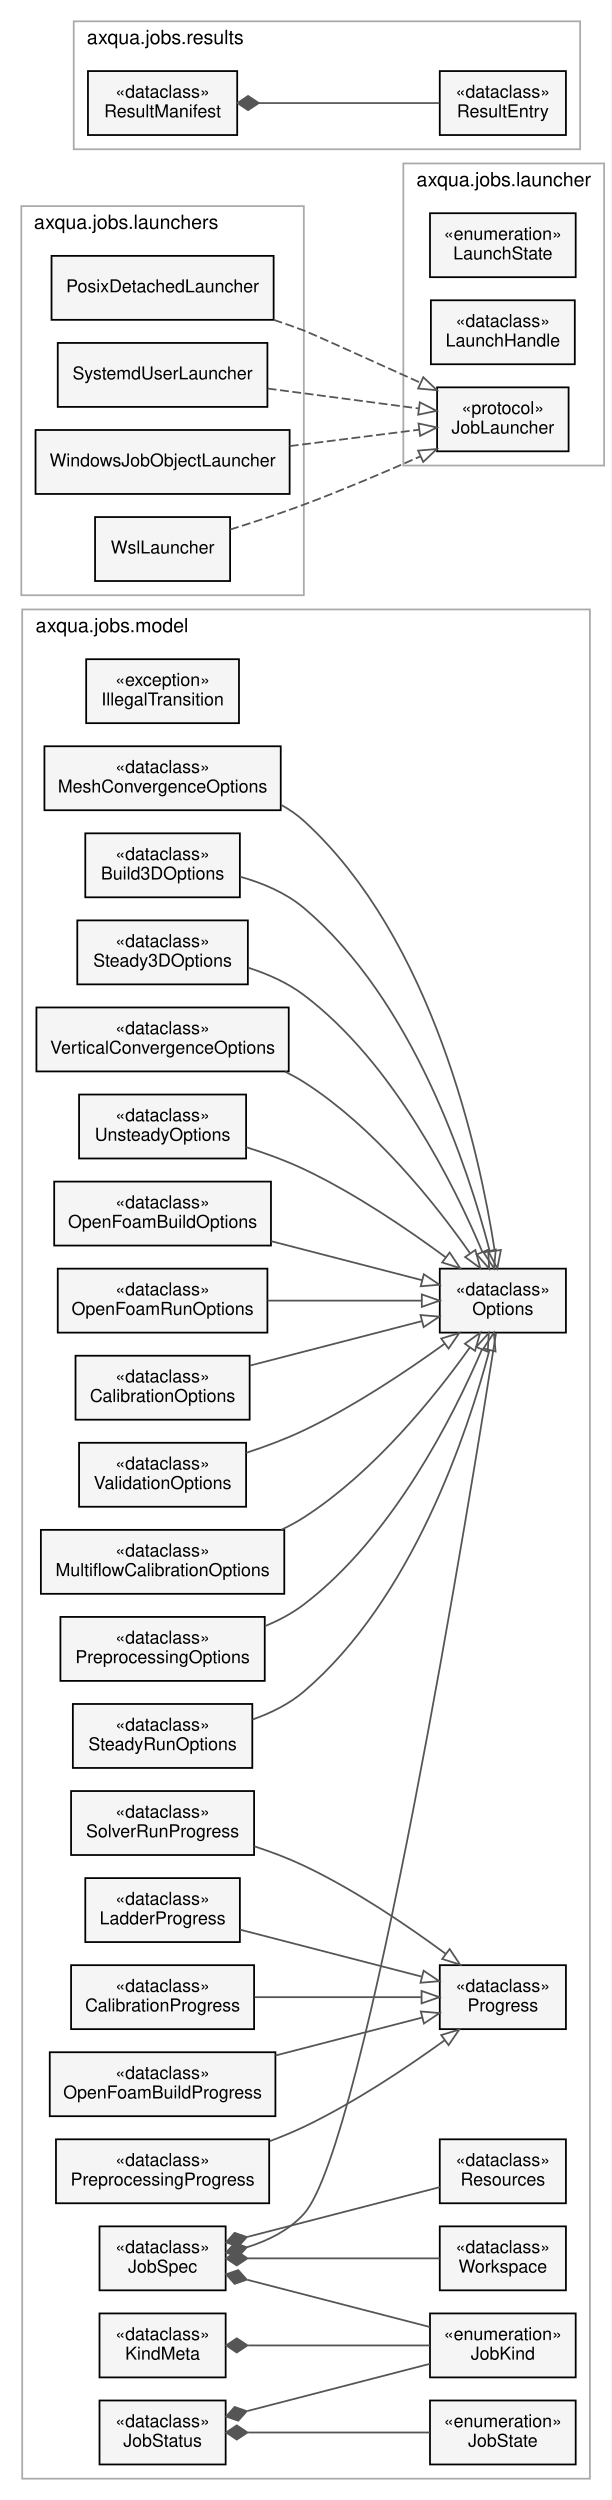
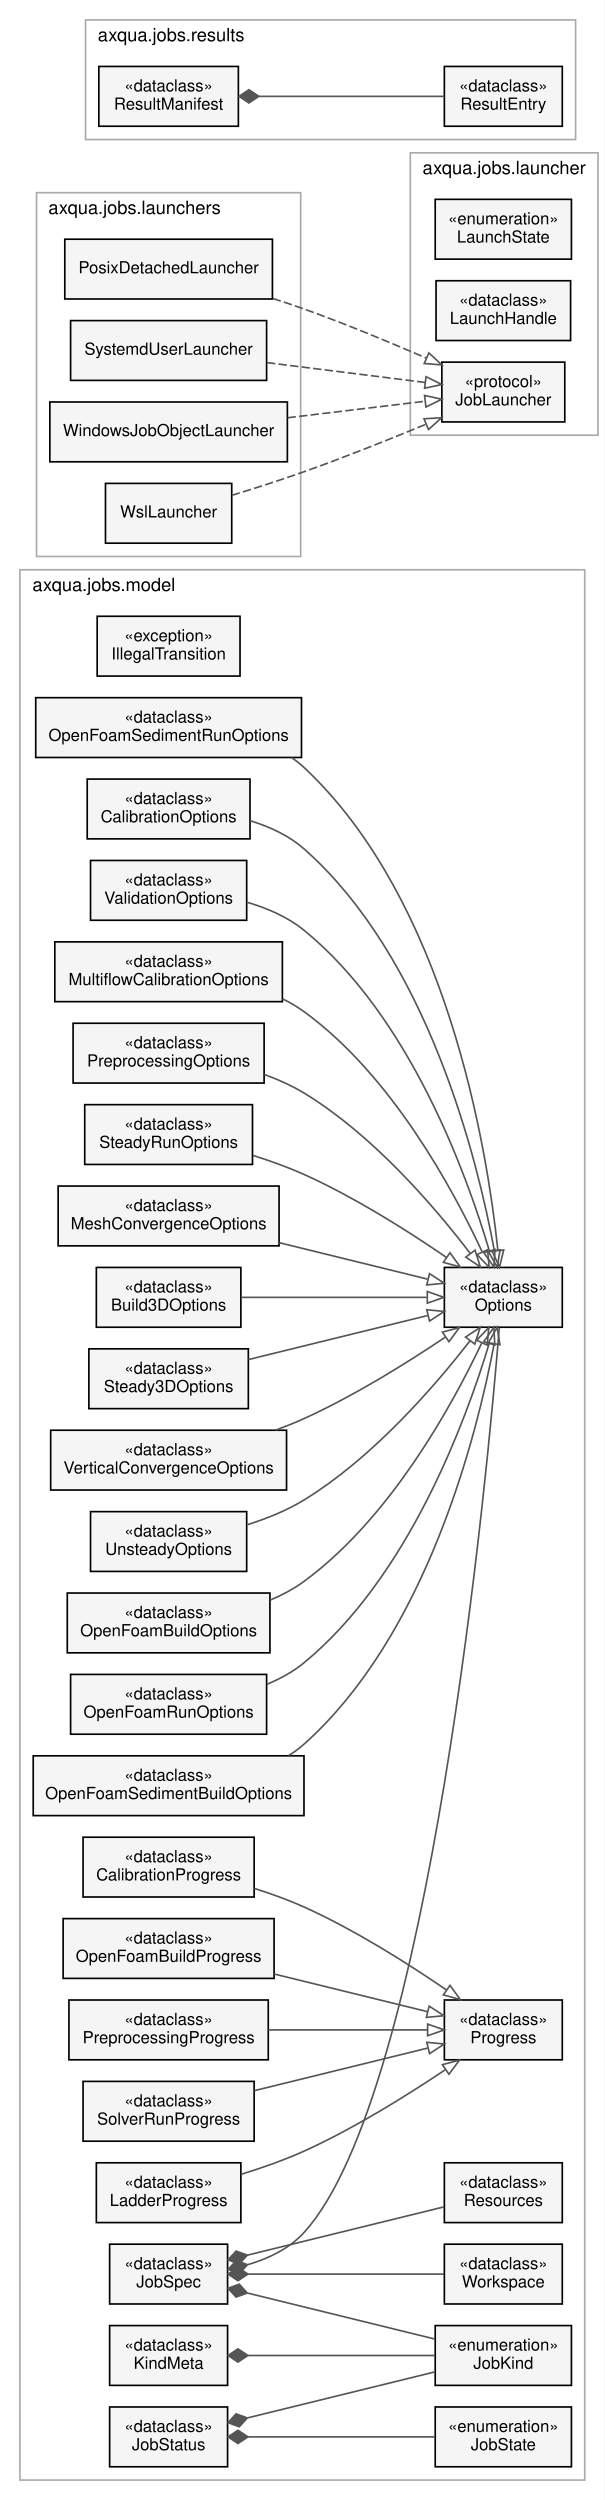
- <svg xmlns="http://www.w3.org/2000/svg" width="344pt" height="1407pt" viewBox="0.00 0.00 344.00 1407.00">
-   <g id="graph0" class="graph" transform="scale(1 1) rotate(0) translate(4 1403)">
-     <polygon fill="white" stroke="transparent" points="-4,4 -4,-1403 340,-1403 340,4 -4,4" />
+ <svg xmlns="http://www.w3.org/2000/svg" width="364pt" height="1505pt" viewBox="0.00 0.00 364.00 1505.00">
+   <g id="graph0" class="graph" transform="scale(1 1) rotate(0) translate(4 1501)">
+     <polygon fill="white" stroke="transparent" points="-4,4 -4,-1501 360,-1501 360,4 -4,4" />
    <g id="clust1" class="cluster">
-       <polygon fill="none" stroke="#aaaaaa" points="8.5,-8 8.5,-1060 328,-1060 328,-8 8.5,-8" />
-       <text text-anchor="middle" x="59" y="-1047.2" font-family="Helvetica,Arial,sans-serif" font-size="11.00">axqua.jobs.model</text>
+       <polygon fill="none" stroke="#aaaaaa" points="8,-8 8,-1158 348,-1158 348,-8 8,-8" />
+       <text text-anchor="middle" x="58.5" y="-1145.2" font-family="Helvetica,Arial,sans-serif" font-size="11.00">axqua.jobs.model</text>
    </g>
    <g id="clust2" class="cluster">
-       <polygon fill="none" stroke="#aaaaaa" points="223,-1141 223,-1311 336,-1311 336,-1141 223,-1141" />
-       <text text-anchor="middle" x="279.5" y="-1298.2" font-family="Helvetica,Arial,sans-serif" font-size="11.00">axqua.jobs.launcher</text>
+       <polygon fill="none" stroke="#aaaaaa" points="243,-1239 243,-1409 356,-1409 356,-1239 243,-1239" />
+       <text text-anchor="middle" x="299.5" y="-1396.2" font-family="Helvetica,Arial,sans-serif" font-size="11.00">axqua.jobs.launcher</text>
    </g>
    <g id="clust3" class="cluster">
-       <polygon fill="none" stroke="#aaaaaa" points="8,-1068 8,-1287 167,-1287 167,-1068 8,-1068" />
-       <text text-anchor="middle" x="67" y="-1274.2" font-family="Helvetica,Arial,sans-serif" font-size="11.00">axqua.jobs.launchers</text>
+       <polygon fill="none" stroke="#aaaaaa" points="18,-1166 18,-1385 177,-1385 177,-1166 18,-1166" />
+       <text text-anchor="middle" x="77" y="-1372.2" font-family="Helvetica,Arial,sans-serif" font-size="11.00">axqua.jobs.launchers</text>
    </g>
    <g id="clust4" class="cluster">
-       <polygon fill="none" stroke="#aaaaaa" points="37.5,-1319 37.5,-1391 322.5,-1391 322.5,-1319 37.5,-1319" />
-       <text text-anchor="middle" x="89" y="-1378.2" font-family="Helvetica,Arial,sans-serif" font-size="11.00">axqua.jobs.results</text>
+       <polygon fill="none" stroke="#aaaaaa" points="47.5,-1417 47.5,-1489 342.5,-1489 342.5,-1417 47.5,-1417" />
+       <text text-anchor="middle" x="99" y="-1476.2" font-family="Helvetica,Arial,sans-serif" font-size="11.00">axqua.jobs.results</text>
    </g>
    <g id="node1" class="node">
-       <polygon fill="#f5f5f5" stroke="black" points="320,-52 238,-52 238,-16 320,-16 320,-52" />
-       <text text-anchor="middle" x="279" y="-37" font-family="Helvetica,Arial,sans-serif" font-size="10.00">«enumeration»</text>
-       <text text-anchor="middle" x="279" y="-26" font-family="Helvetica,Arial,sans-serif" font-size="10.00">JobState</text>
+       <polygon fill="#f5f5f5" stroke="black" points="340,-52 258,-52 258,-16 340,-16 340,-52" />
+       <text text-anchor="middle" x="299" y="-37" font-family="Helvetica,Arial,sans-serif" font-size="10.00">«enumeration»</text>
+       <text text-anchor="middle" x="299" y="-26" font-family="Helvetica,Arial,sans-serif" font-size="10.00">JobState</text>
    </g>
    <g id="node2" class="node">
-       <polygon fill="#f5f5f5" stroke="black" points="130.5,-1032 44.5,-1032 44.5,-996 130.5,-996 130.5,-1032" />
-       <text text-anchor="middle" x="87.5" y="-1017" font-family="Helvetica,Arial,sans-serif" font-size="10.00">«exception»</text>
-       <text text-anchor="middle" x="87.5" y="-1006" font-family="Helvetica,Arial,sans-serif" font-size="10.00">IllegalTransition</text>
+       <polygon fill="#f5f5f5" stroke="black" points="140.5,-1130 54.5,-1130 54.5,-1094 140.5,-1094 140.5,-1130" />
+       <text text-anchor="middle" x="97.5" y="-1115" font-family="Helvetica,Arial,sans-serif" font-size="10.00">«exception»</text>
+       <text text-anchor="middle" x="97.5" y="-1104" font-family="Helvetica,Arial,sans-serif" font-size="10.00">IllegalTransition</text>
    </g>
    <g id="node3" class="node">
-       <polygon fill="#f5f5f5" stroke="black" points="320,-101 238,-101 238,-65 320,-65 320,-101" />
-       <text text-anchor="middle" x="279" y="-86" font-family="Helvetica,Arial,sans-serif" font-size="10.00">«enumeration»</text>
-       <text text-anchor="middle" x="279" y="-75" font-family="Helvetica,Arial,sans-serif" font-size="10.00">JobKind</text>
+       <polygon fill="#f5f5f5" stroke="black" points="340,-101 258,-101 258,-65 340,-65 340,-101" />
+       <text text-anchor="middle" x="299" y="-86" font-family="Helvetica,Arial,sans-serif" font-size="10.00">«enumeration»</text>
+       <text text-anchor="middle" x="299" y="-75" font-family="Helvetica,Arial,sans-serif" font-size="10.00">JobKind</text>
    </g>
    <g id="node4" class="node">
-       <polygon fill="#f5f5f5" stroke="black" points="314.5,-689 243.5,-689 243.5,-653 314.5,-653 314.5,-689" />
-       <text text-anchor="middle" x="279" y="-674" font-family="Helvetica,Arial,sans-serif" font-size="10.00">«dataclass»</text>
-       <text text-anchor="middle" x="279" y="-663" font-family="Helvetica,Arial,sans-serif" font-size="10.00">Options</text>
+       <polygon fill="#f5f5f5" stroke="black" points="334.5,-738 263.5,-738 263.5,-702 334.5,-702 334.5,-738" />
+       <text text-anchor="middle" x="299" y="-723" font-family="Helvetica,Arial,sans-serif" font-size="10.00">«dataclass»</text>
+       <text text-anchor="middle" x="299" y="-712" font-family="Helvetica,Arial,sans-serif" font-size="10.00">Options</text>
    </g>
    <g id="node5" class="node">
-       <polygon fill="#f5f5f5" stroke="black" points="145,-493 30,-493 30,-457 145,-457 145,-493" />
-       <text text-anchor="middle" x="87.5" y="-478" font-family="Helvetica,Arial,sans-serif" font-size="10.00">«dataclass»</text>
-       <text text-anchor="middle" x="87.5" y="-467" font-family="Helvetica,Arial,sans-serif" font-size="10.00">PreprocessingOptions</text>
+       <polygon fill="#f5f5f5" stroke="black" points="155,-885 40,-885 40,-849 155,-849 155,-885" />
+       <text text-anchor="middle" x="97.5" y="-870" font-family="Helvetica,Arial,sans-serif" font-size="10.00">«dataclass»</text>
+       <text text-anchor="middle" x="97.5" y="-859" font-family="Helvetica,Arial,sans-serif" font-size="10.00">PreprocessingOptions</text>
    </g>
    <g id="edge1" class="edge">
-       <path fill="none" stroke="#555555" d="M145.31,-487.87C153.03,-491.07 160.52,-495.06 167,-500 216.98,-538.13 251.04,-605.67 267.21,-643.45" />
-       <polygon fill="none" stroke="#555555" points="264.04,-644.94 271.12,-652.83 270.5,-642.25 264.04,-644.94" />
+       <path fill="none" stroke="#555555" d="M155.08,-854.17C163.41,-851.15 171.65,-847.47 179,-843 220.66,-817.7 257.79,-774.32 279.09,-746.42" />
+       <polygon fill="none" stroke="#555555" points="281.98,-748.4 285.18,-738.3 276.38,-744.2 281.98,-748.4" />
    </g>
    <g id="node6" class="node">
-       <polygon fill="#f5f5f5" stroke="black" points="138,-444 37,-444 37,-408 138,-408 138,-444" />
-       <text text-anchor="middle" x="87.5" y="-429" font-family="Helvetica,Arial,sans-serif" font-size="10.00">«dataclass»</text>
-       <text text-anchor="middle" x="87.5" y="-418" font-family="Helvetica,Arial,sans-serif" font-size="10.00">SteadyRunOptions</text>
+       <polygon fill="#f5f5f5" stroke="black" points="148,-836 47,-836 47,-800 148,-800 148,-836" />
+       <text text-anchor="middle" x="97.5" y="-821" font-family="Helvetica,Arial,sans-serif" font-size="10.00">«dataclass»</text>
+       <text text-anchor="middle" x="97.5" y="-810" font-family="Helvetica,Arial,sans-serif" font-size="10.00">SteadyRunOptions</text>
    </g>
    <g id="edge2" class="edge">
-       <path fill="none" stroke="#555555" d="M138.08,-435.24C148.45,-438.88 158.73,-443.95 167,-451 227.99,-502.99 259.16,-596.7 271.49,-643.23" />
-       <polygon fill="none" stroke="#555555" points="268.1,-644.11 273.97,-652.94 274.89,-642.38 268.1,-644.11" />
+       <path fill="none" stroke="#555555" d="M148.21,-805.44C158.58,-802.2 169.29,-798.37 179,-794 209.49,-780.27 241.54,-759.96 264.69,-744.08" />
+       <polygon fill="none" stroke="#555555" points="266.89,-746.82 273.1,-738.24 262.89,-741.07 266.89,-746.82" />
    </g>
    <g id="node7" class="node">
-       <polygon fill="#f5f5f5" stroke="black" points="154,-983 21,-983 21,-947 154,-947 154,-983" />
-       <text text-anchor="middle" x="87.5" y="-968" font-family="Helvetica,Arial,sans-serif" font-size="10.00">«dataclass»</text>
-       <text text-anchor="middle" x="87.5" y="-957" font-family="Helvetica,Arial,sans-serif" font-size="10.00">MeshConvergenceOptions</text>
+       <polygon fill="#f5f5f5" stroke="black" points="164,-787 31,-787 31,-751 164,-751 164,-787" />
+       <text text-anchor="middle" x="97.5" y="-772" font-family="Helvetica,Arial,sans-serif" font-size="10.00">«dataclass»</text>
+       <text text-anchor="middle" x="97.5" y="-761" font-family="Helvetica,Arial,sans-serif" font-size="10.00">MeshConvergenceOptions</text>
    </g>
    <g id="edge3" class="edge">
-       <path fill="none" stroke="#555555" d="M154.38,-949.94C158.93,-947.41 163.21,-944.45 167,-941 239.72,-874.77 265.97,-753.8 274.42,-699.14" />
-       <polygon fill="none" stroke="#555555" points="277.9,-699.53 275.88,-689.12 270.97,-698.51 277.9,-699.53" />
+       <path fill="none" stroke="#555555" d="M164.1,-752.89C193.38,-745.7 227.11,-737.41 253.4,-730.95" />
+       <polygon fill="none" stroke="#555555" points="254.57,-734.27 263.45,-728.49 252.9,-727.47 254.57,-734.27" />
    </g>
    <g id="node8" class="node">
-       <polygon fill="#f5f5f5" stroke="black" points="131,-934 44,-934 44,-898 131,-898 131,-934" />
-       <text text-anchor="middle" x="87.5" y="-919" font-family="Helvetica,Arial,sans-serif" font-size="10.00">«dataclass»</text>
-       <text text-anchor="middle" x="87.5" y="-908" font-family="Helvetica,Arial,sans-serif" font-size="10.00">Build3DOptions</text>
+       <polygon fill="#f5f5f5" stroke="black" points="141,-738 54,-738 54,-702 141,-702 141,-738" />
+       <text text-anchor="middle" x="97.5" y="-723" font-family="Helvetica,Arial,sans-serif" font-size="10.00">«dataclass»</text>
+       <text text-anchor="middle" x="97.5" y="-712" font-family="Helvetica,Arial,sans-serif" font-size="10.00">Build3DOptions</text>
    </g>
    <g id="edge4" class="edge">
-       <path fill="none" stroke="#555555" d="M131.13,-909.6C143.74,-906.05 156.87,-900.55 167,-892 228.46,-840.12 259.41,-745.83 271.59,-698.97" />
-       <polygon fill="none" stroke="#555555" points="275.01,-699.75 274.04,-689.2 268.22,-698.05 275.01,-699.75" />
+       <path fill="none" stroke="#555555" d="M141.3,-720C174.15,-720 219.4,-720 252.83,-720" />
+       <polygon fill="none" stroke="#555555" points="253.24,-723.5 263.24,-720 253.24,-716.5 253.24,-723.5" />
    </g>
    <g id="node9" class="node">
-       <polygon fill="#f5f5f5" stroke="black" points="135.5,-885 39.5,-885 39.5,-849 135.5,-849 135.5,-885" />
-       <text text-anchor="middle" x="87.5" y="-870" font-family="Helvetica,Arial,sans-serif" font-size="10.00">«dataclass»</text>
-       <text text-anchor="middle" x="87.5" y="-859" font-family="Helvetica,Arial,sans-serif" font-size="10.00">Steady3DOptions</text>
+       <polygon fill="#f5f5f5" stroke="black" points="145.5,-689 49.5,-689 49.5,-653 145.5,-653 145.5,-689" />
+       <text text-anchor="middle" x="97.5" y="-674" font-family="Helvetica,Arial,sans-serif" font-size="10.00">«dataclass»</text>
+       <text text-anchor="middle" x="97.5" y="-663" font-family="Helvetica,Arial,sans-serif" font-size="10.00">Steady3DOptions</text>
    </g>
    <g id="edge5" class="edge">
-       <path fill="none" stroke="#555555" d="M135.9,-858.31C146.83,-854.8 157.9,-849.87 167,-843 217.49,-804.84 251.45,-736.54 267.44,-698.49" />
-       <polygon fill="none" stroke="#555555" points="270.75,-699.64 271.3,-689.06 264.28,-697 270.75,-699.64" />
+       <path fill="none" stroke="#555555" d="M145.53,-682.55C178.17,-690.57 221.37,-701.18 253.46,-709.06" />
+       <polygon fill="none" stroke="#555555" points="252.91,-712.53 263.46,-711.52 254.58,-705.73 252.91,-712.53" />
    </g>
    <g id="node10" class="node">
-       <polygon fill="#f5f5f5" stroke="black" points="158.5,-836 16.5,-836 16.5,-800 158.5,-800 158.5,-836" />
-       <text text-anchor="middle" x="87.5" y="-821" font-family="Helvetica,Arial,sans-serif" font-size="10.00">«dataclass»</text>
-       <text text-anchor="middle" x="87.5" y="-810" font-family="Helvetica,Arial,sans-serif" font-size="10.00">VerticalConvergenceOptions</text>
+       <polygon fill="#f5f5f5" stroke="black" points="168.5,-640 26.5,-640 26.5,-604 168.5,-604 168.5,-640" />
+       <text text-anchor="middle" x="97.5" y="-625" font-family="Helvetica,Arial,sans-serif" font-size="10.00">«dataclass»</text>
+       <text text-anchor="middle" x="97.5" y="-614" font-family="Helvetica,Arial,sans-serif" font-size="10.00">VerticalConvergenceOptions</text>
    </g>
    <g id="edge6" class="edge">
-       <path fill="none" stroke="#555555" d="M156.38,-799.9C160.06,-798.1 163.63,-796.14 167,-794 206.64,-768.78 240.88,-725.68 260.47,-697.77" />
-       <polygon fill="none" stroke="#555555" points="263.53,-699.51 266.31,-689.29 257.76,-695.54 263.53,-699.51" />
+       <path fill="none" stroke="#555555" d="M161.9,-640.04C167.76,-642.2 173.54,-644.52 179,-647 209.14,-660.67 240.99,-680.52 264.14,-696.08" />
+       <polygon fill="none" stroke="#555555" points="262.33,-699.08 272.57,-701.81 266.27,-693.29 262.33,-699.08" />
    </g>
    <g id="node11" class="node">
-       <polygon fill="#f5f5f5" stroke="black" points="134.5,-787 40.5,-787 40.5,-751 134.5,-751 134.5,-787" />
-       <text text-anchor="middle" x="87.5" y="-772" font-family="Helvetica,Arial,sans-serif" font-size="10.00">«dataclass»</text>
-       <text text-anchor="middle" x="87.5" y="-761" font-family="Helvetica,Arial,sans-serif" font-size="10.00">UnsteadyOptions</text>
+       <polygon fill="#f5f5f5" stroke="black" points="144.5,-591 50.5,-591 50.5,-555 144.5,-555 144.5,-591" />
+       <text text-anchor="middle" x="97.5" y="-576" font-family="Helvetica,Arial,sans-serif" font-size="10.00">«dataclass»</text>
+       <text text-anchor="middle" x="97.5" y="-565" font-family="Helvetica,Arial,sans-serif" font-size="10.00">UnsteadyOptions</text>
    </g>
    <g id="edge7" class="edge">
-       <path fill="none" stroke="#555555" d="M134.6,-757.36C145.45,-753.95 156.83,-749.82 167,-745 195.64,-731.43 225.38,-711.23 246.86,-695.36" />
-       <polygon fill="none" stroke="#555555" points="249.05,-698.09 254.95,-689.29 244.85,-692.49 249.05,-698.09" />
+       <path fill="none" stroke="#555555" d="M144.91,-583.13C156.54,-586.8 168.64,-591.66 179,-598 220.39,-623.35 257.59,-666.3 278.99,-693.89" />
+       <polygon fill="none" stroke="#555555" points="276.26,-696.09 285.1,-701.92 281.83,-691.85 276.26,-696.09" />
    </g>
    <g id="node12" class="node">
-       <polygon fill="#f5f5f5" stroke="black" points="148.5,-738 26.5,-738 26.5,-702 148.5,-702 148.5,-738" />
-       <text text-anchor="middle" x="87.5" y="-723" font-family="Helvetica,Arial,sans-serif" font-size="10.00">«dataclass»</text>
-       <text text-anchor="middle" x="87.5" y="-712" font-family="Helvetica,Arial,sans-serif" font-size="10.00">OpenFoamBuildOptions</text>
+       <polygon fill="#f5f5f5" stroke="black" points="158.5,-542 36.5,-542 36.5,-506 158.5,-506 158.5,-542" />
+       <text text-anchor="middle" x="97.5" y="-527" font-family="Helvetica,Arial,sans-serif" font-size="10.00">«dataclass»</text>
+       <text text-anchor="middle" x="97.5" y="-516" font-family="Helvetica,Arial,sans-serif" font-size="10.00">OpenFoamBuildOptions</text>
    </g>
    <g id="edge8" class="edge">
-       <path fill="none" stroke="#555555" d="M148.72,-704.43C176.27,-697.3 208.34,-689.01 233.65,-682.47" />
-       <polygon fill="none" stroke="#555555" points="234.53,-685.85 243.34,-679.96 232.78,-679.08 234.53,-685.85" />
+       <path fill="none" stroke="#555555" d="M158.69,-537.76C165.89,-540.8 172.86,-544.5 179,-549 230.84,-586.95 268.03,-654.56 285.94,-692.4" />
+       <polygon fill="none" stroke="#555555" points="282.91,-694.18 290.28,-701.79 289.27,-691.25 282.91,-694.18" />
    </g>
    <g id="node13" class="node">
-       <polygon fill="#f5f5f5" stroke="black" points="146.5,-689 28.5,-689 28.5,-653 146.5,-653 146.5,-689" />
-       <text text-anchor="middle" x="87.5" y="-674" font-family="Helvetica,Arial,sans-serif" font-size="10.00">«dataclass»</text>
-       <text text-anchor="middle" x="87.5" y="-663" font-family="Helvetica,Arial,sans-serif" font-size="10.00">OpenFoamRunOptions</text>
+       <polygon fill="#f5f5f5" stroke="black" points="156.5,-493 38.5,-493 38.5,-457 156.5,-457 156.5,-493" />
+       <text text-anchor="middle" x="97.5" y="-478" font-family="Helvetica,Arial,sans-serif" font-size="10.00">«dataclass»</text>
+       <text text-anchor="middle" x="97.5" y="-467" font-family="Helvetica,Arial,sans-serif" font-size="10.00">OpenFoamRunOptions</text>
    </g>
    <g id="edge9" class="edge">
-       <path fill="none" stroke="#555555" d="M146.64,-671C174.47,-671 207.27,-671 233.14,-671" />
-       <polygon fill="none" stroke="#555555" points="233.4,-674.5 243.4,-671 233.4,-667.5 233.4,-674.5" />
+       <path fill="none" stroke="#555555" d="M156.71,-487.06C164.73,-490.38 172.44,-494.61 179,-500 241.84,-551.66 276.43,-645.52 290.47,-692.16" />
+       <polygon fill="none" stroke="#555555" points="287.15,-693.27 293.31,-701.89 293.87,-691.31 287.15,-693.27" />
    </g>
    <g id="node14" class="node">
-       <polygon fill="#f5f5f5" stroke="black" points="136.5,-640 38.5,-640 38.5,-604 136.5,-604 136.5,-640" />
-       <text text-anchor="middle" x="87.5" y="-625" font-family="Helvetica,Arial,sans-serif" font-size="10.00">«dataclass»</text>
-       <text text-anchor="middle" x="87.5" y="-614" font-family="Helvetica,Arial,sans-serif" font-size="10.00">CalibrationOptions</text>
+       <polygon fill="#f5f5f5" stroke="black" points="179,-444 16,-444 16,-408 179,-408 179,-444" />
+       <text text-anchor="middle" x="97.5" y="-429" font-family="Helvetica,Arial,sans-serif" font-size="10.00">«dataclass»</text>
+       <text text-anchor="middle" x="97.5" y="-418" font-family="Helvetica,Arial,sans-serif" font-size="10.00">OpenFoamSedimentBuildOptions</text>
    </g>
    <g id="edge10" class="edge">
-       <path fill="none" stroke="#555555" d="M136.81,-634.49C166.53,-642.18 204.35,-651.96 233.37,-659.46" />
-       <polygon fill="none" stroke="#555555" points="232.68,-662.9 243.24,-662.01 234.43,-656.12 232.68,-662.9" />
+       <path fill="none" stroke="#555555" d="M169.8,-444.15C173.06,-446.19 176.16,-448.47 179,-451 253,-516.92 283.19,-637.48 293.47,-691.96" />
+       <polygon fill="none" stroke="#555555" points="290.05,-692.71 295.27,-701.94 296.94,-691.47 290.05,-692.71" />
    </g>
    <g id="node15" class="node">
-       <polygon fill="#f5f5f5" stroke="black" points="134.5,-591 40.5,-591 40.5,-555 134.5,-555 134.5,-591" />
-       <text text-anchor="middle" x="87.5" y="-576" font-family="Helvetica,Arial,sans-serif" font-size="10.00">«dataclass»</text>
-       <text text-anchor="middle" x="87.5" y="-565" font-family="Helvetica,Arial,sans-serif" font-size="10.00">ValidationOptions</text>
+       <polygon fill="#f5f5f5" stroke="black" points="177.5,-1081 17.5,-1081 17.5,-1045 177.5,-1045 177.5,-1081" />
+       <text text-anchor="middle" x="97.5" y="-1066" font-family="Helvetica,Arial,sans-serif" font-size="10.00">«dataclass»</text>
+       <text text-anchor="middle" x="97.5" y="-1055" font-family="Helvetica,Arial,sans-serif" font-size="10.00">OpenFoamSedimentRunOptions</text>
    </g>
    <g id="edge11" class="edge">
-       <path fill="none" stroke="#555555" d="M134.56,-585.35C145.42,-588.89 156.8,-593.14 167,-598 195.3,-611.5 224.85,-631.25 246.34,-646.8" />
-       <polygon fill="none" stroke="#555555" points="244.31,-649.66 254.45,-652.75 248.45,-644.01 244.31,-649.66" />
+       <path fill="none" stroke="#555555" d="M171.44,-1044.99C174.12,-1043.18 176.66,-1041.19 179,-1039 264.95,-958.65 289.18,-810.4 295.71,-748.41" />
+       <polygon fill="none" stroke="#555555" points="299.22,-748.5 296.71,-738.21 292.25,-747.82 299.22,-748.5" />
    </g>
    <g id="node16" class="node">
-       <polygon fill="#f5f5f5" stroke="black" points="156,-542 19,-542 19,-506 156,-506 156,-542" />
-       <text text-anchor="middle" x="87.5" y="-527" font-family="Helvetica,Arial,sans-serif" font-size="10.00">«dataclass»</text>
-       <text text-anchor="middle" x="87.5" y="-516" font-family="Helvetica,Arial,sans-serif" font-size="10.00">MultiflowCalibrationOptions</text>
+       <polygon fill="#f5f5f5" stroke="black" points="146.5,-1032 48.5,-1032 48.5,-996 146.5,-996 146.5,-1032" />
+       <text text-anchor="middle" x="97.5" y="-1017" font-family="Helvetica,Arial,sans-serif" font-size="10.00">«dataclass»</text>
+       <text text-anchor="middle" x="97.5" y="-1006" font-family="Helvetica,Arial,sans-serif" font-size="10.00">CalibrationOptions</text>
    </g>
    <g id="edge12" class="edge">
-       <path fill="none" stroke="#555555" d="M154.38,-542.06C158.77,-544.14 163.03,-546.45 167,-549 206.36,-574.26 240.68,-616.94 260.37,-644.54" />
-       <polygon fill="none" stroke="#555555" points="257.63,-646.74 266.23,-652.93 263.37,-642.73 257.63,-646.74" />
+       <path fill="none" stroke="#555555" d="M146.66,-1006.9C158.27,-1003.34 169.92,-998.01 179,-990 253.56,-924.25 283.46,-803.03 293.57,-748.22" />
+       <polygon fill="none" stroke="#555555" points="297.05,-748.64 295.33,-738.18 290.15,-747.42 297.05,-748.64" />
    </g>
    <g id="node17" class="node">
-       <polygon fill="#f5f5f5" stroke="black" points="314.5,-297 243.5,-297 243.5,-261 314.5,-261 314.5,-297" />
-       <text text-anchor="middle" x="279" y="-282" font-family="Helvetica,Arial,sans-serif" font-size="10.00">«dataclass»</text>
-       <text text-anchor="middle" x="279" y="-271" font-family="Helvetica,Arial,sans-serif" font-size="10.00">Progress</text>
+       <polygon fill="#f5f5f5" stroke="black" points="144.5,-983 50.5,-983 50.5,-947 144.5,-947 144.5,-983" />
+       <text text-anchor="middle" x="97.5" y="-968" font-family="Helvetica,Arial,sans-serif" font-size="10.00">«dataclass»</text>
+       <text text-anchor="middle" x="97.5" y="-957" font-family="Helvetica,Arial,sans-serif" font-size="10.00">ValidationOptions</text>
+     </g>
+     <g id="edge13" class="edge">
+       <path fill="none" stroke="#555555" d="M144.56,-957.9C156.71,-954.35 169.16,-949.01 179,-941 242.31,-889.46 276.68,-795.01 290.57,-748.05" />
+       <polygon fill="none" stroke="#555555" points="293.99,-748.82 293.37,-738.25 287.26,-746.9 293.99,-748.82" />
    </g>
    <g id="node18" class="node">
-       <polygon fill="#f5f5f5" stroke="black" points="147.5,-199 27.5,-199 27.5,-163 147.5,-163 147.5,-199" />
-       <text text-anchor="middle" x="87.5" y="-184" font-family="Helvetica,Arial,sans-serif" font-size="10.00">«dataclass»</text>
-       <text text-anchor="middle" x="87.5" y="-173" font-family="Helvetica,Arial,sans-serif" font-size="10.00">PreprocessingProgress</text>
-     </g>
-     <g id="edge13" class="edge">
-       <path fill="none" stroke="#555555" d="M147.9,-197.99C154.45,-200.43 160.93,-203.11 167,-206 195.3,-219.5 224.85,-239.25 246.34,-254.8" />
-       <polygon fill="none" stroke="#555555" points="244.31,-257.66 254.45,-260.75 248.45,-252.01 244.31,-257.66" />
+       <polygon fill="#f5f5f5" stroke="black" points="166,-934 29,-934 29,-898 166,-898 166,-934" />
+       <text text-anchor="middle" x="97.5" y="-919" font-family="Helvetica,Arial,sans-serif" font-size="10.00">«dataclass»</text>
+       <text text-anchor="middle" x="97.5" y="-908" font-family="Helvetica,Arial,sans-serif" font-size="10.00">MultiflowCalibrationOptions</text>
+     </g>
+     <g id="edge14" class="edge">
+       <path fill="none" stroke="#555555" d="M166.06,-899.73C170.62,-897.47 174.99,-894.91 179,-892 231.34,-854.03 268.45,-785.65 286.19,-747.55" />
+       <polygon fill="none" stroke="#555555" points="289.53,-748.65 290.47,-738.1 283.15,-745.76 289.53,-748.65" />
    </g>
    <g id="node19" class="node">
-       <polygon fill="#f5f5f5" stroke="black" points="139,-395 36,-395 36,-359 139,-359 139,-395" />
-       <text text-anchor="middle" x="87.5" y="-380" font-family="Helvetica,Arial,sans-serif" font-size="10.00">«dataclass»</text>
-       <text text-anchor="middle" x="87.5" y="-369" font-family="Helvetica,Arial,sans-serif" font-size="10.00">SolverRunProgress</text>
-     </g>
-     <g id="edge14" class="edge">
-       <path fill="none" stroke="#555555" d="M139.16,-363.89C148.6,-360.79 158.24,-357.15 167,-353 195.64,-339.43 225.38,-319.23 246.86,-303.36" />
-       <polygon fill="none" stroke="#555555" points="249.05,-306.09 254.95,-297.29 244.85,-300.49 249.05,-306.09" />
+       <polygon fill="#f5f5f5" stroke="black" points="334.5,-297 263.5,-297 263.5,-261 334.5,-261 334.5,-297" />
+       <text text-anchor="middle" x="299" y="-282" font-family="Helvetica,Arial,sans-serif" font-size="10.00">«dataclass»</text>
+       <text text-anchor="middle" x="299" y="-271" font-family="Helvetica,Arial,sans-serif" font-size="10.00">Progress</text>
    </g>
    <g id="node20" class="node">
-       <polygon fill="#f5f5f5" stroke="black" points="131,-346 44,-346 44,-310 131,-310 131,-346" />
-       <text text-anchor="middle" x="87.5" y="-331" font-family="Helvetica,Arial,sans-serif" font-size="10.00">«dataclass»</text>
-       <text text-anchor="middle" x="87.5" y="-320" font-family="Helvetica,Arial,sans-serif" font-size="10.00">LadderProgress</text>
+       <polygon fill="#f5f5f5" stroke="black" points="157.5,-297 37.5,-297 37.5,-261 157.5,-261 157.5,-297" />
+       <text text-anchor="middle" x="97.5" y="-282" font-family="Helvetica,Arial,sans-serif" font-size="10.00">«dataclass»</text>
+       <text text-anchor="middle" x="97.5" y="-271" font-family="Helvetica,Arial,sans-serif" font-size="10.00">PreprocessingProgress</text>
    </g>
    <g id="edge15" class="edge">
-       <path fill="none" stroke="#555555" d="M131.03,-317C161.42,-309.14 202.24,-298.59 233.14,-290.6" />
-       <polygon fill="none" stroke="#555555" points="234.41,-293.89 243.22,-287.99 232.66,-287.11 234.41,-293.89" />
+       <path fill="none" stroke="#555555" d="M157.55,-279C188.11,-279 224.83,-279 253.06,-279" />
+       <polygon fill="none" stroke="#555555" points="253.43,-282.5 263.43,-279 253.43,-275.5 253.43,-282.5" />
    </g>
    <g id="node21" class="node">
-       <polygon fill="#f5f5f5" stroke="black" points="139,-297 36,-297 36,-261 139,-261 139,-297" />
-       <text text-anchor="middle" x="87.5" y="-282" font-family="Helvetica,Arial,sans-serif" font-size="10.00">«dataclass»</text>
-       <text text-anchor="middle" x="87.5" y="-271" font-family="Helvetica,Arial,sans-serif" font-size="10.00">CalibrationProgress</text>
+       <polygon fill="#f5f5f5" stroke="black" points="149,-248 46,-248 46,-212 149,-212 149,-248" />
+       <text text-anchor="middle" x="97.5" y="-233" font-family="Helvetica,Arial,sans-serif" font-size="10.00">«dataclass»</text>
+       <text text-anchor="middle" x="97.5" y="-222" font-family="Helvetica,Arial,sans-serif" font-size="10.00">SolverRunProgress</text>
    </g>
    <g id="edge16" class="edge">
-       <path fill="none" stroke="#555555" d="M139.28,-279C168.45,-279 204.75,-279 232.9,-279" />
-       <polygon fill="none" stroke="#555555" points="233.26,-282.5 243.26,-279 233.26,-275.5 233.26,-282.5" />
+       <path fill="none" stroke="#555555" d="M149.1,-242.43C181.25,-250.32 222.48,-260.45 253.4,-268.05" />
+       <polygon fill="none" stroke="#555555" points="252.92,-271.53 263.47,-270.52 254.59,-264.73 252.92,-271.53" />
    </g>
    <g id="node22" class="node">
-       <polygon fill="#f5f5f5" stroke="black" points="151,-248 24,-248 24,-212 151,-212 151,-248" />
-       <text text-anchor="middle" x="87.5" y="-233" font-family="Helvetica,Arial,sans-serif" font-size="10.00">«dataclass»</text>
-       <text text-anchor="middle" x="87.5" y="-222" font-family="Helvetica,Arial,sans-serif" font-size="10.00">OpenFoamBuildProgress</text>
+       <polygon fill="#f5f5f5" stroke="black" points="141,-199 54,-199 54,-163 141,-163 141,-199" />
+       <text text-anchor="middle" x="97.5" y="-184" font-family="Helvetica,Arial,sans-serif" font-size="10.00">«dataclass»</text>
+       <text text-anchor="middle" x="97.5" y="-173" font-family="Helvetica,Arial,sans-serif" font-size="10.00">LadderProgress</text>
    </g>
    <g id="edge17" class="edge">
-       <path fill="none" stroke="#555555" d="M151.07,-246.18C178.08,-253.16 209.04,-261.17 233.62,-267.53" />
-       <polygon fill="none" stroke="#555555" points="232.84,-270.94 243.39,-270.05 234.59,-264.16 232.84,-270.94" />
+       <path fill="none" stroke="#555555" d="M141.02,-192.04C153.49,-195.86 167,-200.56 179,-206 209.14,-219.67 240.99,-239.52 264.14,-255.08" />
+       <polygon fill="none" stroke="#555555" points="262.33,-258.08 272.57,-260.81 266.27,-252.29 262.33,-258.08" />
    </g>
    <g id="node23" class="node">
-       <polygon fill="#f5f5f5" stroke="black" points="123,-101 52,-101 52,-65 123,-65 123,-101" />
-       <text text-anchor="middle" x="87.5" y="-86" font-family="Helvetica,Arial,sans-serif" font-size="10.00">«dataclass»</text>
-       <text text-anchor="middle" x="87.5" y="-75" font-family="Helvetica,Arial,sans-serif" font-size="10.00">KindMeta</text>
+       <polygon fill="#f5f5f5" stroke="black" points="149,-395 46,-395 46,-359 149,-359 149,-395" />
+       <text text-anchor="middle" x="97.5" y="-380" font-family="Helvetica,Arial,sans-serif" font-size="10.00">«dataclass»</text>
+       <text text-anchor="middle" x="97.5" y="-369" font-family="Helvetica,Arial,sans-serif" font-size="10.00">CalibrationProgress</text>
    </g>
    <g id="edge18" class="edge">
-       <path fill="none" stroke="#555555" d="M135.66,-83C167.11,-83 208,-83 237.88,-83" />
-       <polygon fill="#555555" stroke="#555555" points="135.26,-83 129.26,-87 123.26,-83 129.26,-79 135.26,-83" />
+       <path fill="none" stroke="#555555" d="M149.07,-364.17C159.16,-360.99 169.56,-357.25 179,-353 209.49,-339.27 241.54,-318.96 264.69,-303.08" />
+       <polygon fill="none" stroke="#555555" points="266.89,-305.82 273.1,-297.24 262.89,-300.07 266.89,-305.82" />
    </g>
    <g id="node24" class="node">
-       <polygon fill="#f5f5f5" stroke="black" points="314.5,-199 243.5,-199 243.5,-163 314.5,-163 314.5,-199" />
-       <text text-anchor="middle" x="279" y="-184" font-family="Helvetica,Arial,sans-serif" font-size="10.00">«dataclass»</text>
-       <text text-anchor="middle" x="279" y="-173" font-family="Helvetica,Arial,sans-serif" font-size="10.00">Resources</text>
+       <polygon fill="#f5f5f5" stroke="black" points="161,-346 34,-346 34,-310 161,-310 161,-346" />
+       <text text-anchor="middle" x="97.5" y="-331" font-family="Helvetica,Arial,sans-serif" font-size="10.00">«dataclass»</text>
+       <text text-anchor="middle" x="97.5" y="-320" font-family="Helvetica,Arial,sans-serif" font-size="10.00">OpenFoamBuildProgress</text>
+     </g>
+     <g id="edge19" class="edge">
+       <path fill="none" stroke="#555555" d="M161.08,-312.63C190.97,-305.29 226.06,-296.67 253.23,-290" />
+       <polygon fill="none" stroke="#555555" points="254.35,-293.32 263.23,-287.54 252.68,-286.53 254.35,-293.32" />
    </g>
    <g id="node25" class="node">
-       <polygon fill="#f5f5f5" stroke="black" points="314.5,-150 243.5,-150 243.5,-114 314.5,-114 314.5,-150" />
-       <text text-anchor="middle" x="279" y="-135" font-family="Helvetica,Arial,sans-serif" font-size="10.00">«dataclass»</text>
-       <text text-anchor="middle" x="279" y="-124" font-family="Helvetica,Arial,sans-serif" font-size="10.00">Workspace</text>
+       <polygon fill="#f5f5f5" stroke="black" points="133,-101 62,-101 62,-65 133,-65 133,-101" />
+       <text text-anchor="middle" x="97.5" y="-86" font-family="Helvetica,Arial,sans-serif" font-size="10.00">«dataclass»</text>
+       <text text-anchor="middle" x="97.5" y="-75" font-family="Helvetica,Arial,sans-serif" font-size="10.00">KindMeta</text>
+     </g>
+     <g id="edge20" class="edge">
+       <path fill="none" stroke="#555555" d="M145.26,-83C179.43,-83 225.29,-83 257.82,-83" />
+       <polygon fill="#555555" stroke="#555555" points="145.25,-83 139.25,-87 133.25,-83 139.25,-79 145.25,-83" />
    </g>
    <g id="node26" class="node">
-       <polygon fill="#f5f5f5" stroke="black" points="123,-150 52,-150 52,-114 123,-114 123,-150" />
-       <text text-anchor="middle" x="87.5" y="-135" font-family="Helvetica,Arial,sans-serif" font-size="10.00">«dataclass»</text>
-       <text text-anchor="middle" x="87.5" y="-124" font-family="Helvetica,Arial,sans-serif" font-size="10.00">JobSpec</text>
-     </g>
-     <g id="edge19" class="edge">
-       <path fill="none" stroke="#555555" d="M135.24,-119.91C166.75,-111.77 207.87,-101.13 237.88,-93.37" />
-       <polygon fill="#555555" stroke="#555555" points="134.88,-120.01 130.07,-125.38 123.26,-123.01 128.06,-117.64 134.88,-120.01" />
+       <polygon fill="#f5f5f5" stroke="black" points="334.5,-199 263.5,-199 263.5,-163 334.5,-163 334.5,-199" />
+       <text text-anchor="middle" x="299" y="-184" font-family="Helvetica,Arial,sans-serif" font-size="10.00">«dataclass»</text>
+       <text text-anchor="middle" x="299" y="-173" font-family="Helvetica,Arial,sans-serif" font-size="10.00">Resources</text>
+     </g>
+     <g id="node27" class="node">
+       <polygon fill="#f5f5f5" stroke="black" points="334.5,-150 263.5,-150 263.5,-114 334.5,-114 334.5,-150" />
+       <text text-anchor="middle" x="299" y="-135" font-family="Helvetica,Arial,sans-serif" font-size="10.00">«dataclass»</text>
+       <text text-anchor="middle" x="299" y="-124" font-family="Helvetica,Arial,sans-serif" font-size="10.00">Workspace</text>
+     </g>
+     <g id="node28" class="node">
+       <polygon fill="#f5f5f5" stroke="black" points="133,-150 62,-150 62,-114 133,-114 133,-150" />
+       <text text-anchor="middle" x="97.5" y="-135" font-family="Helvetica,Arial,sans-serif" font-size="10.00">«dataclass»</text>
+       <text text-anchor="middle" x="97.5" y="-124" font-family="Helvetica,Arial,sans-serif" font-size="10.00">JobSpec</text>
+     </g>
+     <g id="edge21" class="edge">
+       <path fill="none" stroke="#555555" d="M145.26,-120.51C179.43,-112.12 225.29,-100.86 257.82,-92.87" />
+       <polygon fill="#555555" stroke="#555555" points="144.9,-120.6 140.03,-125.92 133.25,-123.46 138.12,-118.15 144.9,-120.6" />
+     </g>
+     <g id="edge24" class="edge">
+       <path fill="none" stroke="#555555" d="M145.2,-137.69C157.71,-141.36 170.19,-147.33 179,-157 254.95,-240.35 289.49,-614.51 296.59,-701.77" />
+       <polygon fill="#555555" stroke="#555555" points="144.98,-137.64 138.22,-140.13 133.32,-134.83 140.09,-132.35 144.98,-137.64" />
    </g>
    <g id="edge22" class="edge">
-       <path fill="none" stroke="#555555" d="M135.02,-138.26C146.88,-141.95 158.63,-147.79 167,-157 201.65,-195.13 261.51,-565.72 275.17,-652.76" />
-       <polygon fill="#555555" stroke="#555555" points="134.87,-138.22 128.06,-140.6 123.24,-135.24 130.05,-132.85 134.87,-138.22" />
-     </g>
-     <g id="edge20" class="edge">
-       <path fill="none" stroke="#555555" d="M135.07,-144.04C168.59,-152.71 213.08,-164.21 243.46,-172.07" />
-       <polygon fill="#555555" stroke="#555555" points="134.88,-143.99 128.06,-146.36 123.26,-140.99 130.07,-138.62 134.88,-143.99" />
-     </g>
-     <g id="edge21" class="edge">
-       <path fill="none" stroke="#555555" d="M135.51,-132C168.98,-132 213.21,-132 243.46,-132" />
-       <polygon fill="#555555" stroke="#555555" points="135.26,-132 129.26,-136 123.26,-132 129.26,-128 135.26,-132" />
-     </g>
-     <g id="node27" class="node">
-       <polygon fill="#f5f5f5" stroke="black" points="123,-52 52,-52 52,-16 123,-16 123,-52" />
-       <text text-anchor="middle" x="87.5" y="-37" font-family="Helvetica,Arial,sans-serif" font-size="10.00">«dataclass»</text>
-       <text text-anchor="middle" x="87.5" y="-26" font-family="Helvetica,Arial,sans-serif" font-size="10.00">JobStatus</text>
+       <path fill="none" stroke="#555555" d="M144.97,-143.41C181.14,-152.3 230.54,-164.43 263.31,-172.48" />
+       <polygon fill="#555555" stroke="#555555" points="144.9,-143.4 138.12,-145.85 133.25,-140.54 140.03,-138.08 144.9,-143.4" />
    </g>
    <g id="edge23" class="edge">
-       <path fill="none" stroke="#555555" d="M135.66,-34C167.11,-34 208,-34 237.88,-34" />
-       <polygon fill="#555555" stroke="#555555" points="135.26,-34 129.26,-38 123.26,-34 129.26,-30 135.26,-34" />
-     </g>
-     <g id="edge24" class="edge">
-       <path fill="none" stroke="#555555" d="M135.24,-46.09C166.75,-54.23 207.87,-64.87 237.88,-72.63" />
-       <polygon fill="#555555" stroke="#555555" points="134.88,-45.99 128.06,-48.36 123.26,-42.99 130.07,-40.62 134.88,-45.99" />
-     </g>
-     <g id="node28" class="node">
-       <polygon fill="#f5f5f5" stroke="black" points="320,-1283 238,-1283 238,-1247 320,-1247 320,-1283" />
-       <text text-anchor="middle" x="279" y="-1268" font-family="Helvetica,Arial,sans-serif" font-size="10.00">«enumeration»</text>
-       <text text-anchor="middle" x="279" y="-1257" font-family="Helvetica,Arial,sans-serif" font-size="10.00">LaunchState</text>
+       <path fill="none" stroke="#555555" d="M145.44,-132C181.57,-132 230.68,-132 263.31,-132" />
+       <polygon fill="#555555" stroke="#555555" points="145.25,-132 139.25,-136 133.25,-132 139.25,-128 145.25,-132" />
    </g>
    <g id="node29" class="node">
-       <polygon fill="#f5f5f5" stroke="black" points="319.5,-1234 238.5,-1234 238.5,-1198 319.5,-1198 319.5,-1234" />
-       <text text-anchor="middle" x="279" y="-1219" font-family="Helvetica,Arial,sans-serif" font-size="10.00">«dataclass»</text>
-       <text text-anchor="middle" x="279" y="-1208" font-family="Helvetica,Arial,sans-serif" font-size="10.00">LaunchHandle</text>
+       <polygon fill="#f5f5f5" stroke="black" points="133,-52 62,-52 62,-16 133,-16 133,-52" />
+       <text text-anchor="middle" x="97.5" y="-37" font-family="Helvetica,Arial,sans-serif" font-size="10.00">«dataclass»</text>
+       <text text-anchor="middle" x="97.5" y="-26" font-family="Helvetica,Arial,sans-serif" font-size="10.00">JobStatus</text>
+     </g>
+     <g id="edge25" class="edge">
+       <path fill="none" stroke="#555555" d="M145.26,-34C179.43,-34 225.29,-34 257.82,-34" />
+       <polygon fill="#555555" stroke="#555555" points="145.25,-34 139.25,-38 133.25,-34 139.25,-30 145.25,-34" />
+     </g>
+     <g id="edge26" class="edge">
+       <path fill="none" stroke="#555555" d="M145.26,-45.49C179.43,-53.88 225.29,-65.14 257.82,-73.13" />
+       <polygon fill="#555555" stroke="#555555" points="144.9,-45.4 138.12,-47.85 133.25,-42.54 140.03,-40.08 144.9,-45.4" />
    </g>
    <g id="node30" class="node">
-       <polygon fill="#f5f5f5" stroke="black" points="316,-1185 242,-1185 242,-1149 316,-1149 316,-1185" />
-       <text text-anchor="middle" x="279" y="-1170" font-family="Helvetica,Arial,sans-serif" font-size="10.00">«protocol»</text>
-       <text text-anchor="middle" x="279" y="-1159" font-family="Helvetica,Arial,sans-serif" font-size="10.00">JobLauncher</text>
+       <polygon fill="#f5f5f5" stroke="black" points="340,-1381 258,-1381 258,-1345 340,-1345 340,-1381" />
+       <text text-anchor="middle" x="299" y="-1366" font-family="Helvetica,Arial,sans-serif" font-size="10.00">«enumeration»</text>
+       <text text-anchor="middle" x="299" y="-1355" font-family="Helvetica,Arial,sans-serif" font-size="10.00">LaunchState</text>
    </g>
    <g id="node31" class="node">
-       <polygon fill="#f5f5f5" stroke="black" points="150,-1259 25,-1259 25,-1223 150,-1223 150,-1259" />
-       <text text-anchor="middle" x="87.5" y="-1238.5" font-family="Helvetica,Arial,sans-serif" font-size="10.00">PosixDetachedLauncher</text>
-     </g>
-     <g id="edge26" class="edge">
-       <path fill="none" stroke="#555555" stroke-dasharray="5,2" d="M150.03,-1223C155.8,-1221.07 161.53,-1219.06 167,-1217 170.47,-1215.69 203.48,-1200.8 232.61,-1187.6" />
-       <polygon fill="none" stroke="#555555" points="234.22,-1190.71 241.89,-1183.4 231.34,-1184.34 234.22,-1190.71" />
+       <polygon fill="#f5f5f5" stroke="black" points="339.5,-1332 258.5,-1332 258.5,-1296 339.5,-1296 339.5,-1332" />
+       <text text-anchor="middle" x="299" y="-1317" font-family="Helvetica,Arial,sans-serif" font-size="10.00">«dataclass»</text>
+       <text text-anchor="middle" x="299" y="-1306" font-family="Helvetica,Arial,sans-serif" font-size="10.00">LaunchHandle</text>
    </g>
    <g id="node32" class="node">
-       <polygon fill="#f5f5f5" stroke="black" points="146.5,-1210 28.5,-1210 28.5,-1174 146.5,-1174 146.5,-1210" />
-       <text text-anchor="middle" x="87.5" y="-1189.5" font-family="Helvetica,Arial,sans-serif" font-size="10.00">SystemdUserLauncher</text>
+       <polygon fill="#f5f5f5" stroke="black" points="336,-1283 262,-1283 262,-1247 336,-1247 336,-1283" />
+       <text text-anchor="middle" x="299" y="-1268" font-family="Helvetica,Arial,sans-serif" font-size="10.00">«protocol»</text>
+       <text text-anchor="middle" x="299" y="-1257" font-family="Helvetica,Arial,sans-serif" font-size="10.00">JobLauncher</text>
+     </g>
+     <g id="node33" class="node">
+       <polygon fill="#f5f5f5" stroke="black" points="160,-1357 35,-1357 35,-1321 160,-1321 160,-1357" />
+       <text text-anchor="middle" x="97.5" y="-1336.5" font-family="Helvetica,Arial,sans-serif" font-size="10.00">PosixDetachedLauncher</text>
+     </g>
+     <g id="edge28" class="edge">
+       <path fill="none" stroke="#555555" stroke-dasharray="5,2" d="M160.25,-1321.33C166.62,-1319.29 172.96,-1317.16 179,-1315 203.63,-1306.18 230.54,-1295.01 252.53,-1285.47" />
+       <polygon fill="none" stroke="#555555" points="254.18,-1288.56 261.94,-1281.35 251.38,-1282.15 254.18,-1288.56" />
+     </g>
+     <g id="node34" class="node">
+       <polygon fill="#f5f5f5" stroke="black" points="156.5,-1308 38.5,-1308 38.5,-1272 156.5,-1272 156.5,-1308" />
+       <text text-anchor="middle" x="97.5" y="-1287.5" font-family="Helvetica,Arial,sans-serif" font-size="10.00">SystemdUserLauncher</text>
+     </g>
+     <g id="edge29" class="edge">
+       <path fill="none" stroke="#555555" stroke-dasharray="5,2" d="M156.74,-1282.7C187.06,-1278.9 223.61,-1274.32 251.93,-1270.77" />
+       <polygon fill="none" stroke="#555555" points="252.48,-1274.23 261.97,-1269.52 251.61,-1267.29 252.48,-1274.23" />
+     </g>
+     <g id="node35" class="node">
+       <polygon fill="#f5f5f5" stroke="black" points="169,-1259 26,-1259 26,-1223 169,-1223 169,-1259" />
+       <text text-anchor="middle" x="97.5" y="-1238.5" font-family="Helvetica,Arial,sans-serif" font-size="10.00">WindowsJobObjectLauncher</text>
+     </g>
+     <g id="edge30" class="edge">
+       <path fill="none" stroke="#555555" stroke-dasharray="5,2" d="M169.12,-1249.5C196.58,-1252.8 227.27,-1256.49 251.81,-1259.44" />
+       <polygon fill="none" stroke="#555555" points="251.58,-1262.94 261.93,-1260.66 252.42,-1255.99 251.58,-1262.94" />
+     </g>
+     <g id="node36" class="node">
+       <polygon fill="#f5f5f5" stroke="black" points="135.5,-1210 59.5,-1210 59.5,-1174 135.5,-1174 135.5,-1210" />
+       <text text-anchor="middle" x="97.5" y="-1189.5" font-family="Helvetica,Arial,sans-serif" font-size="10.00">WslLauncher</text>
+     </g>
+     <g id="edge31" class="edge">
+       <path fill="none" stroke="#555555" stroke-dasharray="5,2" d="M135.58,-1202.82C149.3,-1207 164.94,-1211.99 179,-1217 203.5,-1225.73 230.39,-1236.48 252.41,-1245.59" />
+       <polygon fill="none" stroke="#555555" points="251.26,-1248.9 261.84,-1249.51 253.95,-1242.44 251.26,-1248.9" />
+     </g>
+     <g id="node37" class="node">
+       <polygon fill="#f5f5f5" stroke="black" points="334.5,-1461 263.5,-1461 263.5,-1425 334.5,-1425 334.5,-1461" />
+       <text text-anchor="middle" x="299" y="-1446" font-family="Helvetica,Arial,sans-serif" font-size="10.00">«dataclass»</text>
+       <text text-anchor="middle" x="299" y="-1435" font-family="Helvetica,Arial,sans-serif" font-size="10.00">ResultEntry</text>
+     </g>
+     <g id="node38" class="node">
+       <polygon fill="#f5f5f5" stroke="black" points="139.5,-1461 55.5,-1461 55.5,-1425 139.5,-1425 139.5,-1461" />
+       <text text-anchor="middle" x="97.5" y="-1446" font-family="Helvetica,Arial,sans-serif" font-size="10.00">«dataclass»</text>
+       <text text-anchor="middle" x="97.5" y="-1435" font-family="Helvetica,Arial,sans-serif" font-size="10.00">ResultManifest</text>
    </g>
    <g id="edge27" class="edge">
-       <path fill="none" stroke="#555555" stroke-dasharray="5,2" d="M146.64,-1184.33C173.9,-1180.73 205.92,-1176.51 231.53,-1173.13" />
-       <polygon fill="none" stroke="#555555" points="232.26,-1176.56 241.72,-1171.79 231.35,-1169.62 232.26,-1176.56" />
-     </g>
-     <g id="node33" class="node">
-       <polygon fill="#f5f5f5" stroke="black" points="159,-1161 16,-1161 16,-1125 159,-1125 159,-1161" />
-       <text text-anchor="middle" x="87.5" y="-1140.5" font-family="Helvetica,Arial,sans-serif" font-size="10.00">WindowsJobObjectLauncher</text>
-     </g>
-     <g id="edge28" class="edge">
-       <path fill="none" stroke="#555555" stroke-dasharray="5,2" d="M159.06,-1151.94C183.41,-1155.02 210.04,-1158.39 231.92,-1161.16" />
-       <polygon fill="none" stroke="#555555" points="231.56,-1164.65 241.92,-1162.43 232.44,-1157.7 231.56,-1164.65" />
-     </g>
-     <g id="node34" class="node">
-       <polygon fill="#f5f5f5" stroke="black" points="125.5,-1112 49.5,-1112 49.5,-1076 125.5,-1076 125.5,-1112" />
-       <text text-anchor="middle" x="87.5" y="-1091.5" font-family="Helvetica,Arial,sans-serif" font-size="10.00">WslLauncher</text>
-     </g>
-     <g id="edge29" class="edge">
-       <path fill="none" stroke="#555555" stroke-dasharray="5,2" d="M125.5,-1104.95C138.7,-1109.07 153.61,-1113.99 167,-1119 188.9,-1127.2 212.75,-1137.35 232.71,-1146.2" />
-       <polygon fill="none" stroke="#555555" points="231.32,-1149.41 241.88,-1150.29 234.17,-1143.02 231.32,-1149.41" />
-     </g>
-     <g id="node35" class="node">
-       <polygon fill="#f5f5f5" stroke="black" points="314.5,-1363 243.5,-1363 243.5,-1327 314.5,-1327 314.5,-1363" />
-       <text text-anchor="middle" x="279" y="-1348" font-family="Helvetica,Arial,sans-serif" font-size="10.00">«dataclass»</text>
-       <text text-anchor="middle" x="279" y="-1337" font-family="Helvetica,Arial,sans-serif" font-size="10.00">ResultEntry</text>
-     </g>
-     <g id="node36" class="node">
-       <polygon fill="#f5f5f5" stroke="black" points="129.5,-1363 45.5,-1363 45.5,-1327 129.5,-1327 129.5,-1363" />
-       <text text-anchor="middle" x="87.5" y="-1348" font-family="Helvetica,Arial,sans-serif" font-size="10.00">«dataclass»</text>
-       <text text-anchor="middle" x="87.5" y="-1337" font-family="Helvetica,Arial,sans-serif" font-size="10.00">ResultManifest</text>
-     </g>
-     <g id="edge25" class="edge">
-       <path fill="none" stroke="#555555" d="M141.65,-1345C174.18,-1345 214.88,-1345 243.31,-1345" />
-       <polygon fill="#555555" stroke="#555555" points="141.62,-1345 135.62,-1349 129.62,-1345 135.62,-1341 141.62,-1345" />
+       <path fill="none" stroke="#555555" d="M151.89,-1443C187.26,-1443 232.63,-1443 263.36,-1443" />
+       <polygon fill="#555555" stroke="#555555" points="151.84,-1443 145.84,-1447 139.84,-1443 145.84,-1439 151.84,-1443" />
    </g>
  </g>
</svg>
